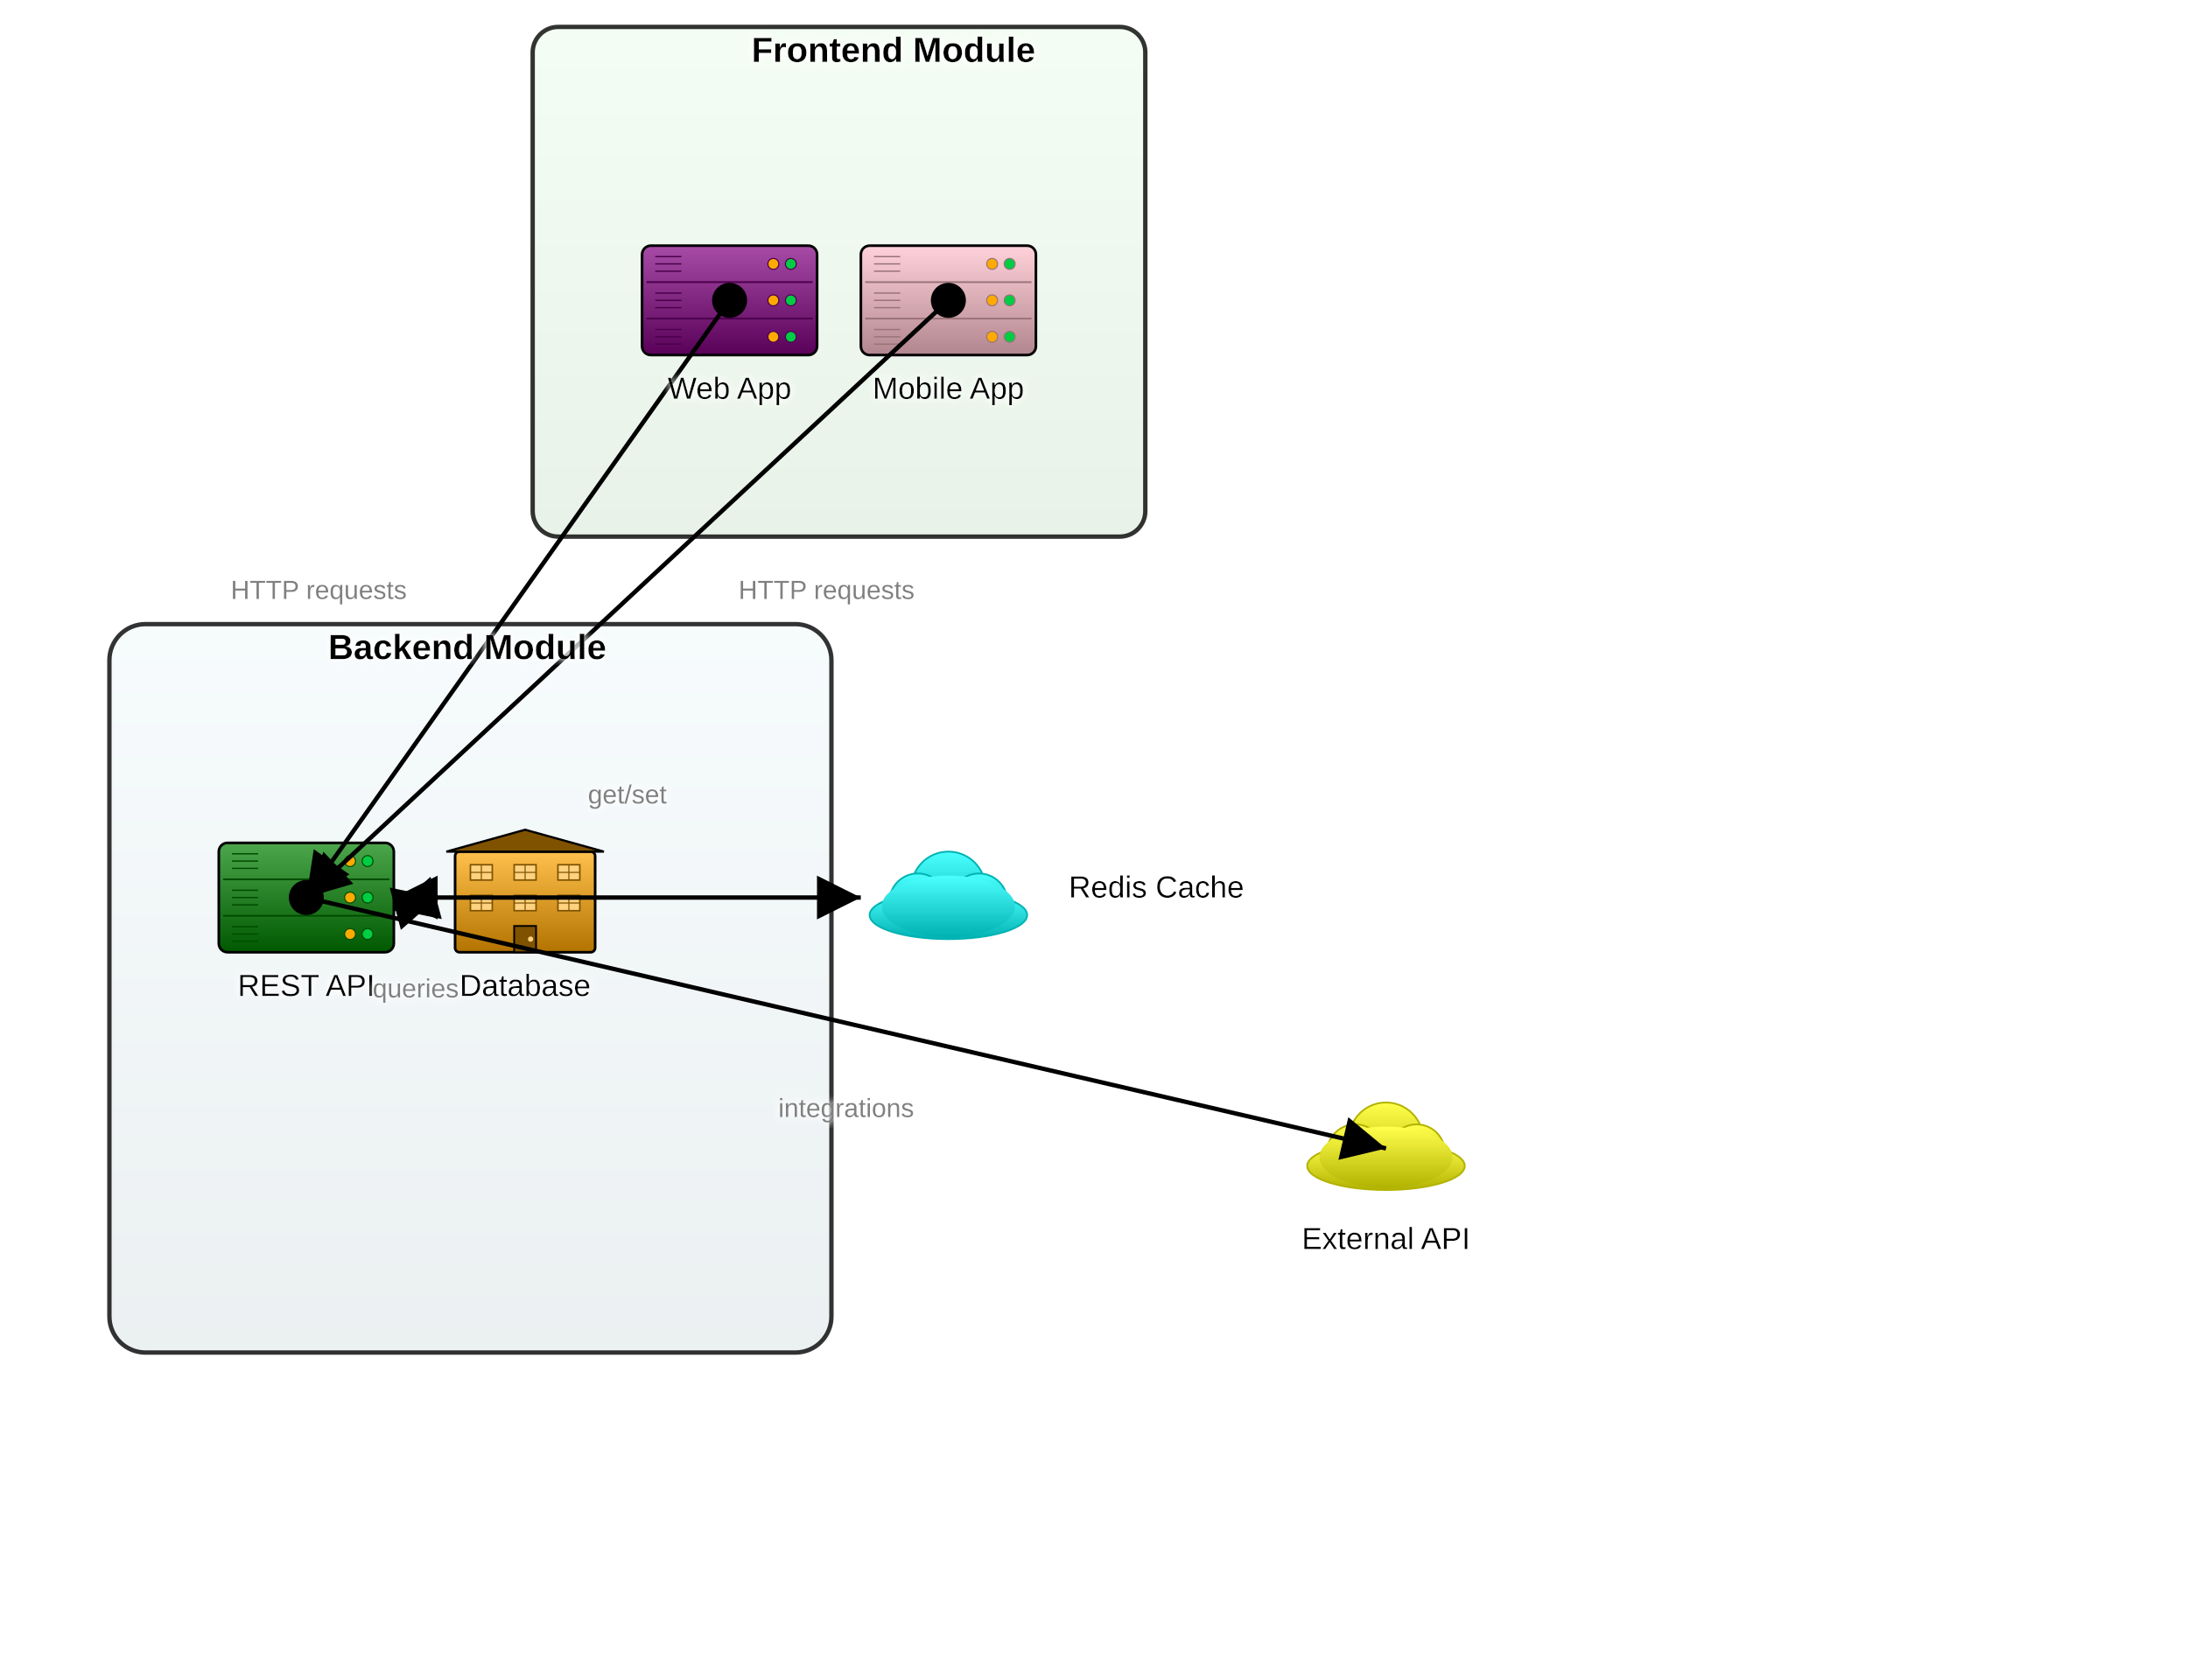
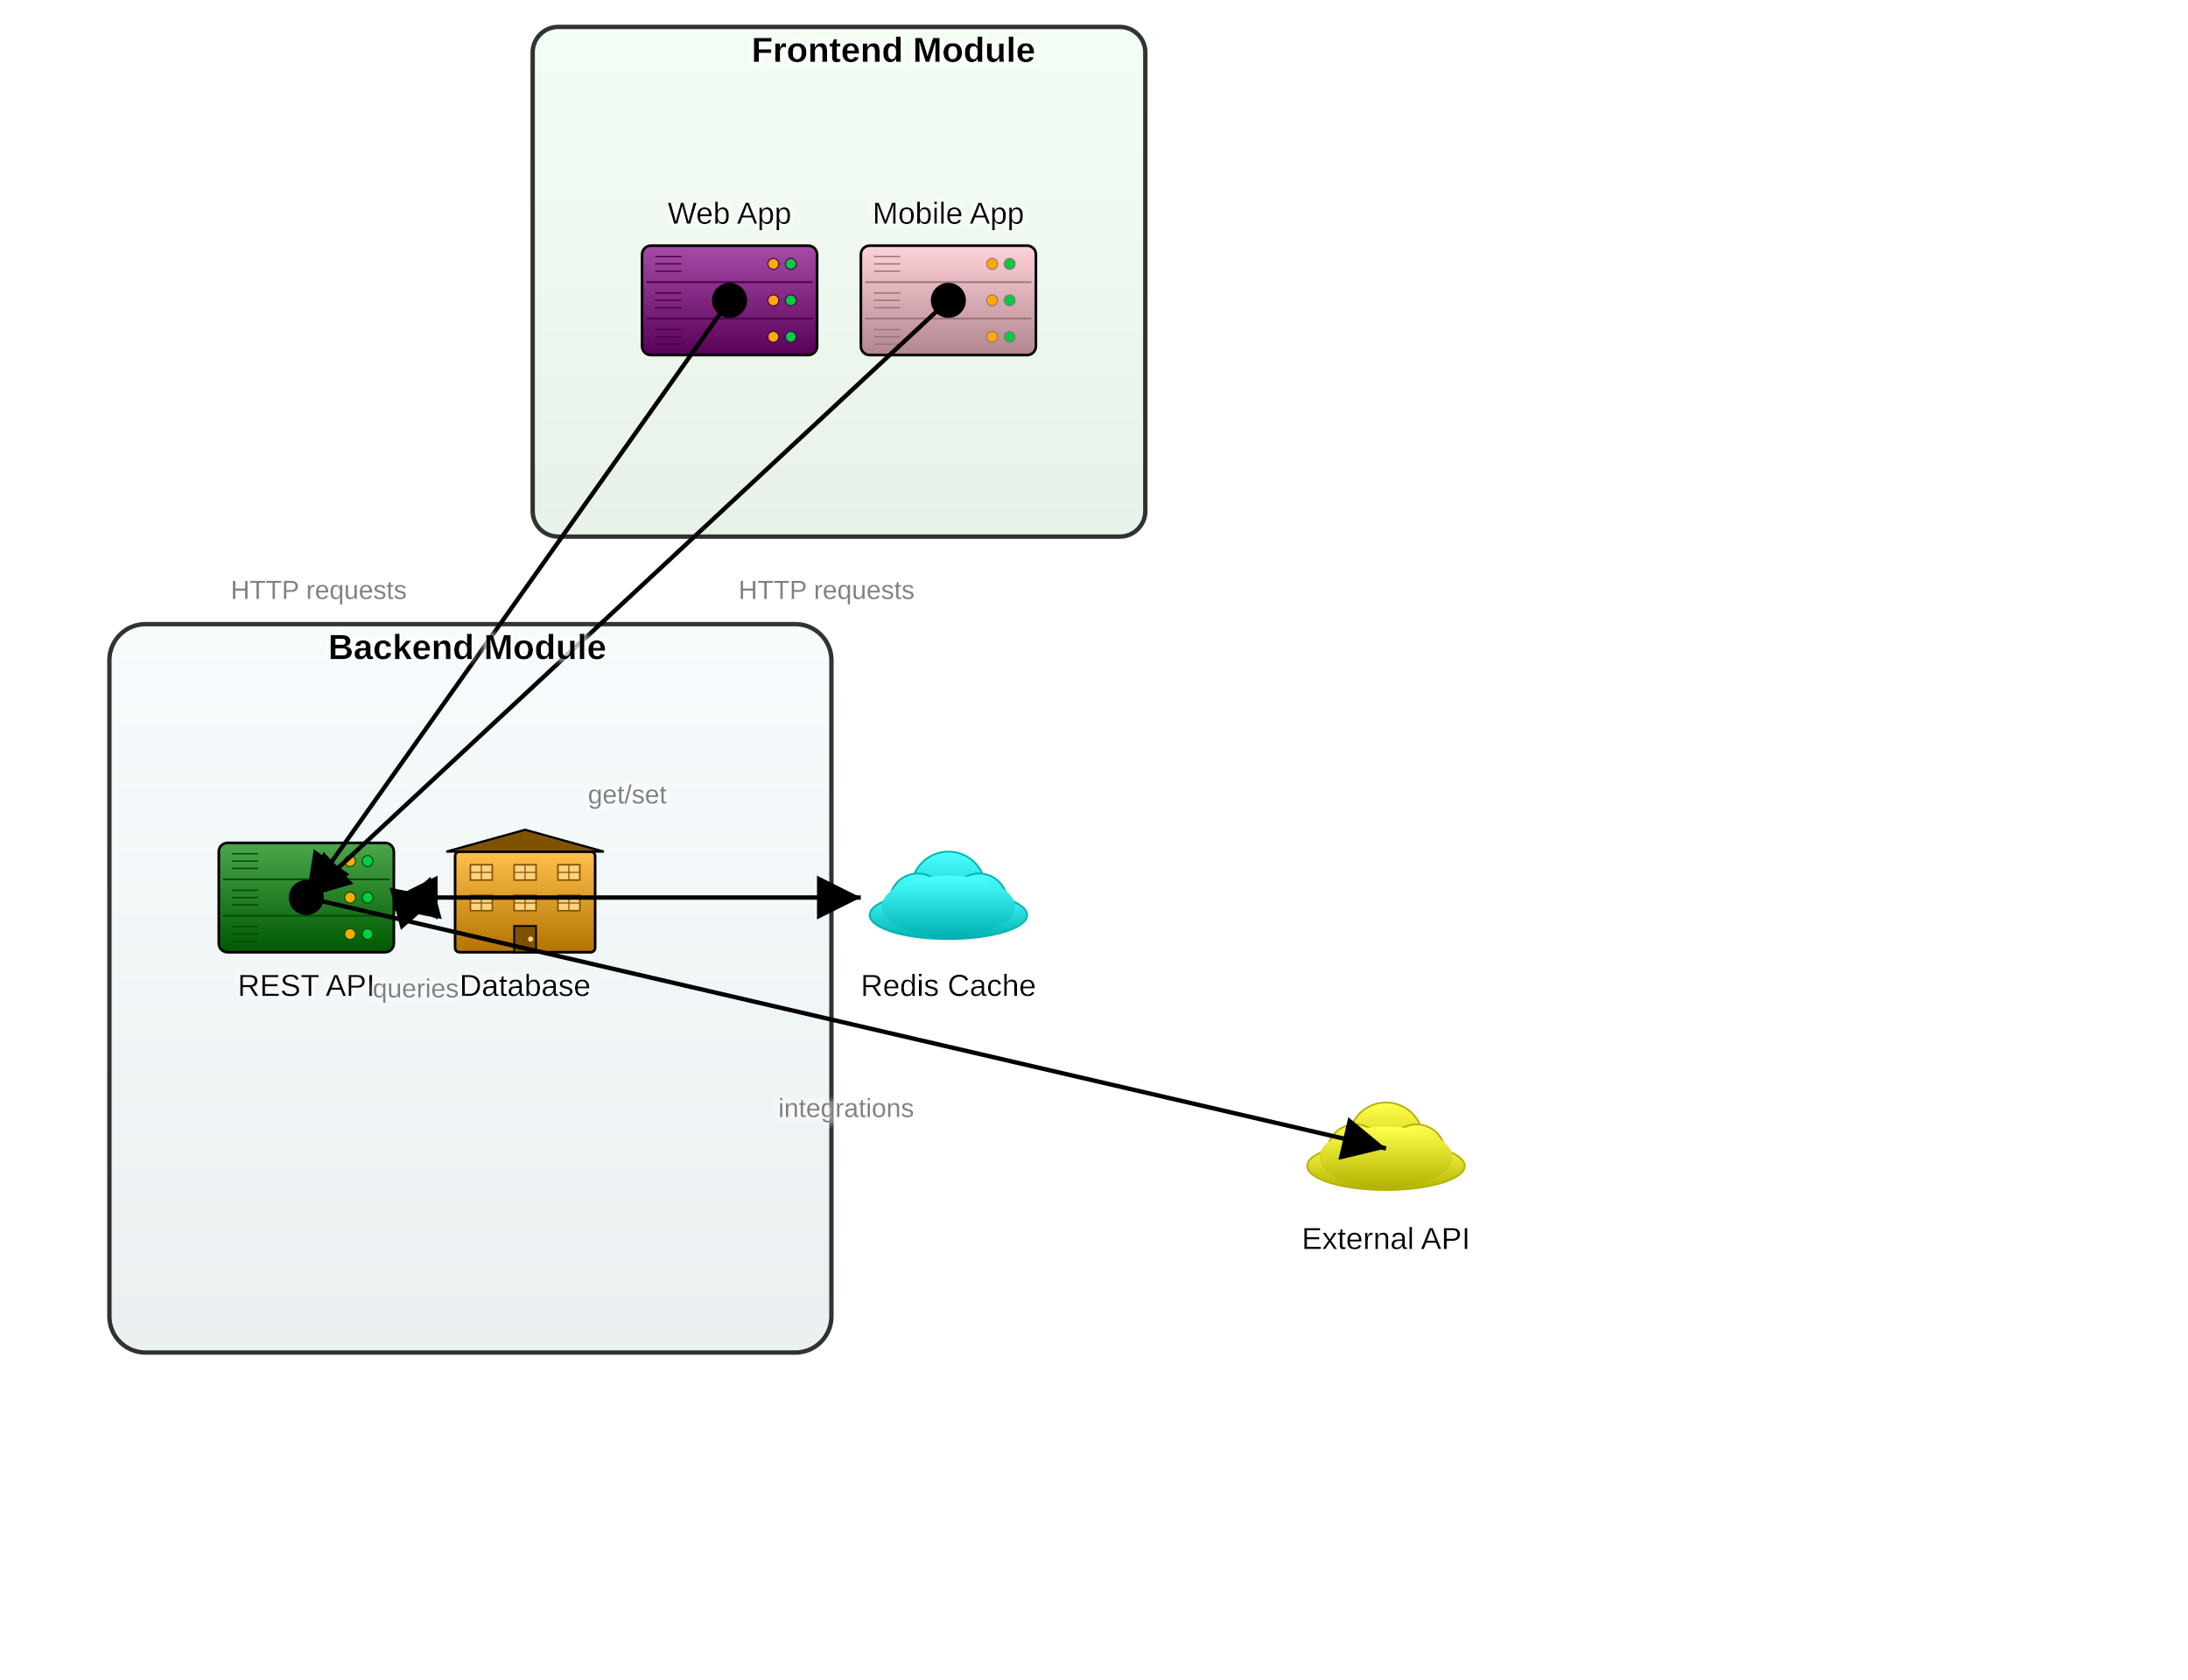
<svg xmlns="http://www.w3.org/2000/svg" baseProfile="full" height="768" version="1.1" viewBox="0,0,1000,768" width="1000">
  <defs>
    <filter height="140%" id="text-glow" width="140%" x="-20%" y="-20%">
      <feGaussianBlur in="SourceGraphic" result="blur" stdDeviation="2" />
      <feFlood flood-color="white" flood-opacity="1" result="color" />
      <feComposite in="color" in2="blur" operator="in" result="shadow" />
      <feMerge>
        <feMergeNode in="shadow" />
        <feMergeNode in="shadow" />
        <feMergeNode in="SourceGraphic" />
      </feMerge>
    </filter>
    <marker id="arrow-end" markerHeight="10" markerWidth="10" orient="auto" refX="10" refY="5">
      <path d="M 0 0 L 10 5 L 0 10 z" fill="black" />
    </marker>
    <marker id="arrow-start" markerHeight="10" markerWidth="10" orient="auto" refX="0" refY="5">
      <path d="M 10 0 L 0 5 L 10 10 z" fill="black" />
    </marker>
    <marker id="circle-start" markerHeight="10" markerWidth="10" orient="auto" refX="5" refY="5">
      <circle cx="5" cy="5" fill="black" r="4" />
    </marker>
    <marker id="circle-end" markerHeight="10" markerWidth="10" orient="auto" refX="5" refY="5">
      <circle cx="5" cy="5" fill="black" r="4" />
    </marker>
    <linearGradient id="gradient-backend-module" x1="0%" x2="0%" y1="0%" y2="100%">
      <stop offset="0%" stop-color="#c5e3ed" />
      <stop offset="100%" stop-color="#7997a1" />
    </linearGradient>
    <linearGradient id="gradient-frontend-module" x1="0%" x2="0%" y1="0%" y2="100%">
      <stop offset="0%" stop-color="#b1f3b1" />
      <stop offset="100%" stop-color="#64a664" />
    </linearGradient>
    <linearGradient id="gradient-api" x1="0%" x2="0%" y1="0%" y2="100%">
      <stop offset="0%" stop-color="#4ca64c" />
      <stop offset="100%" stop-color="#005900" />
    </linearGradient>
    <linearGradient id="gradient-db" x1="0%" x2="0%" y1="0%" y2="100%">
      <stop offset="0%" stop-color="#ffc04c" />
      <stop offset="100%" stop-color="#b27300" />
    </linearGradient>
    <linearGradient id="gradient-cache" x1="0%" x2="0%" y1="0%" y2="100%">
      <stop offset="0%" stop-color="#4cffff" />
      <stop offset="100%" stop-color="#00b2b2" />
    </linearGradient>
    <linearGradient id="gradient-webapp" x1="0%" x2="0%" y1="0%" y2="100%">
      <stop offset="0%" stop-color="#a64ca6" />
      <stop offset="100%" stop-color="#590059" />
    </linearGradient>
    <linearGradient id="gradient-mobile" x1="0%" x2="0%" y1="0%" y2="100%">
      <stop offset="0%" stop-color="#ffd2da" />
      <stop offset="100%" stop-color="#b2868e" />
    </linearGradient>
    <linearGradient id="gradient-external-service" x1="0%" x2="0%" y1="0%" y2="100%">
      <stop offset="0%" stop-color="#ffff4c" />
      <stop offset="100%" stop-color="#b2b200" />
    </linearGradient>
  </defs>
  <rect fill="url(#gradient-backend-module)" fill-opacity="0.15" height="333.0" rx="16.5" ry="16.5" stroke="black" stroke-opacity="0.8" stroke-width="2" width="330.0" x="50.0" y="285.308" />
  <rect fill="url(#gradient-frontend-module)" fill-opacity="0.15" height="233.0" rx="11.65" ry="11.65" stroke="black" stroke-opacity="0.8" stroke-width="2" width="280.0" x="243.45" y="12.308" />
  <g id="api">
    <rect fill="url(#gradient-api)" height="50" rx="4" ry="4" stroke="black" stroke-width="1.2" width="80" x="100.0" y="385.308" />
    <line stroke="#004c00" stroke-width="0.8" x1="102.0" x2="178.0" y1="401.974" y2="401.974" />
    <line stroke="#004c00" stroke-width="0.8" x1="102.0" x2="178.0" y1="418.641" y2="418.641" />
    <circle cx="168.0" cy="393.641" fill="#00cc44" r="2.5" stroke="#004c00" stroke-width="0.5" />
    <circle cx="160.0" cy="393.641" fill="#ffaa00" r="2.5" stroke="#004c00" stroke-width="0.5" />
    <circle cx="168.0" cy="410.308" fill="#00cc44" r="2.5" stroke="#004c00" stroke-width="0.5" />
    <circle cx="160.0" cy="410.308" fill="#ffaa00" r="2.5" stroke="#004c00" stroke-width="0.5" />
    <circle cx="168.0" cy="426.974" fill="#00cc44" r="2.5" stroke="#004c00" stroke-width="0.5" />
    <circle cx="160.0" cy="426.974" fill="#ffaa00" r="2.5" stroke="#004c00" stroke-width="0.5" />
    <line stroke="#004c00" stroke-width="0.6" x1="106.0" x2="118.0" y1="390.308" y2="390.308" />
    <line stroke="#004c00" stroke-width="0.6" x1="106.0" x2="118.0" y1="393.641" y2="393.641" />
    <line stroke="#004c00" stroke-width="0.6" x1="106.0" x2="118.0" y1="396.974" y2="396.974" />
    <line stroke="#004c00" stroke-width="0.6" x1="106.0" x2="118.0" y1="406.974" y2="406.974" />
    <line stroke="#004c00" stroke-width="0.6" x1="106.0" x2="118.0" y1="410.308" y2="410.308" />
    <line stroke="#004c00" stroke-width="0.6" x1="106.0" x2="118.0" y1="413.641" y2="413.641" />
    <line stroke="#004c00" stroke-width="0.6" x1="106.0" x2="118.0" y1="423.641" y2="423.641" />
    <line stroke="#004c00" stroke-width="0.6" x1="106.0" x2="118.0" y1="426.974" y2="426.974" />
    <line stroke="#004c00" stroke-width="0.6" x1="106.0" x2="118.0" y1="430.308" y2="430.308" />
  </g>
  <g id="db">
    <rect fill="url(#gradient-db)" height="46" rx="2" ry="2" stroke="black" stroke-width="1.2" width="64" x="208.0" y="389.308" />
    <polygon fill="#7f5200" points="204.0,389.308 240.0,379.308 276.0,389.308" stroke="black" stroke-width="1.0" />
    <rect fill="#ffd27f" height="7" stroke="#7f5200" stroke-width="0.7" width="10" x="215.0" y="395.308" />
    <line stroke="#7f5200" stroke-width="0.5" x1="220.0" x2="220.0" y1="395.308" y2="402.308" />
    <line stroke="#7f5200" stroke-width="0.5" x1="215.0" x2="225.0" y1="398.808" y2="398.808" />
    <rect fill="#ffd27f" height="7" stroke="#7f5200" stroke-width="0.7" width="10" x="235.0" y="395.308" />
    <line stroke="#7f5200" stroke-width="0.5" x1="240.0" x2="240.0" y1="395.308" y2="402.308" />
    <line stroke="#7f5200" stroke-width="0.5" x1="235.0" x2="245.0" y1="398.808" y2="398.808" />
    <rect fill="#ffd27f" height="7" stroke="#7f5200" stroke-width="0.7" width="10" x="255.0" y="395.308" />
    <line stroke="#7f5200" stroke-width="0.5" x1="260.0" x2="260.0" y1="395.308" y2="402.308" />
    <line stroke="#7f5200" stroke-width="0.5" x1="255.0" x2="265.0" y1="398.808" y2="398.808" />
    <rect fill="#ffd27f" height="7" stroke="#7f5200" stroke-width="0.7" width="10" x="215.0" y="409.308" />
    <line stroke="#7f5200" stroke-width="0.5" x1="220.0" x2="220.0" y1="409.308" y2="416.308" />
    <line stroke="#7f5200" stroke-width="0.5" x1="215.0" x2="225.0" y1="412.808" y2="412.808" />
    <rect fill="#ffd27f" height="7" stroke="#7f5200" stroke-width="0.7" width="10" x="235.0" y="409.308" />
    <line stroke="#7f5200" stroke-width="0.5" x1="240.0" x2="240.0" y1="409.308" y2="416.308" />
    <line stroke="#7f5200" stroke-width="0.5" x1="235.0" x2="245.0" y1="412.808" y2="412.808" />
    <rect fill="#ffd27f" height="7" stroke="#7f5200" stroke-width="0.7" width="10" x="255.0" y="409.308" />
    <line stroke="#7f5200" stroke-width="0.5" x1="260.0" x2="260.0" y1="409.308" y2="416.308" />
    <line stroke="#7f5200" stroke-width="0.5" x1="255.0" x2="265.0" y1="412.808" y2="412.808" />
    <rect fill="#7f5200" height="12" stroke="black" stroke-width="0.8" width="10" x="235.0" y="423.308" />
    <circle cx="242.5" cy="429.308" fill="#ffd27f" r="1.2" />
  </g>
  <g id="cache">
    <ellipse cx="433.45" cy="418.308" fill="url(#gradient-cache)" rx="36.0" ry="11.0" stroke="#00b2b2" stroke-width="0.8" />
    <circle cx="433.45" cy="406.308" fill="url(#gradient-cache)" r="17.0" stroke="#00b2b2" stroke-width="0.8" />
    <circle cx="419.45" cy="412.308" fill="url(#gradient-cache)" r="13.0" stroke="#00b2b2" stroke-width="0.8" />
    <circle cx="447.45" cy="412.308" fill="url(#gradient-cache)" r="13.0" stroke="#00b2b2" stroke-width="0.8" />
    <ellipse cx="433.45" cy="414.308" fill="url(#gradient-cache)" rx="30.4" ry="14" stroke="none" />
  </g>
  <g id="webapp">
    <rect fill="url(#gradient-webapp)" height="50" rx="4" ry="4" stroke="black" stroke-width="1.2" width="80" x="293.45" y="112.308" />
    <line stroke="#4c004c" stroke-width="0.8" x1="295.45" x2="371.45" y1="128.974" y2="128.974" />
    <line stroke="#4c004c" stroke-width="0.8" x1="295.45" x2="371.45" y1="145.641" y2="145.641" />
    <circle cx="361.45" cy="120.641" fill="#00cc44" r="2.5" stroke="#4c004c" stroke-width="0.5" />
    <circle cx="353.45" cy="120.641" fill="#ffaa00" r="2.5" stroke="#4c004c" stroke-width="0.5" />
    <circle cx="361.45" cy="137.308" fill="#00cc44" r="2.5" stroke="#4c004c" stroke-width="0.5" />
    <circle cx="353.45" cy="137.308" fill="#ffaa00" r="2.5" stroke="#4c004c" stroke-width="0.5" />
    <circle cx="361.45" cy="153.974" fill="#00cc44" r="2.5" stroke="#4c004c" stroke-width="0.5" />
    <circle cx="353.45" cy="153.974" fill="#ffaa00" r="2.5" stroke="#4c004c" stroke-width="0.5" />
    <line stroke="#4c004c" stroke-width="0.6" x1="299.45" x2="311.45" y1="117.308" y2="117.308" />
    <line stroke="#4c004c" stroke-width="0.6" x1="299.45" x2="311.45" y1="120.641" y2="120.641" />
    <line stroke="#4c004c" stroke-width="0.6" x1="299.45" x2="311.45" y1="123.974" y2="123.974" />
    <line stroke="#4c004c" stroke-width="0.6" x1="299.45" x2="311.45" y1="133.974" y2="133.974" />
    <line stroke="#4c004c" stroke-width="0.6" x1="299.45" x2="311.45" y1="137.308" y2="137.308" />
    <line stroke="#4c004c" stroke-width="0.6" x1="299.45" x2="311.45" y1="140.641" y2="140.641" />
    <line stroke="#4c004c" stroke-width="0.6" x1="299.45" x2="311.45" y1="150.641" y2="150.641" />
    <line stroke="#4c004c" stroke-width="0.6" x1="299.45" x2="311.45" y1="153.974" y2="153.974" />
    <line stroke="#4c004c" stroke-width="0.6" x1="299.45" x2="311.45" y1="157.308" y2="157.308" />
  </g>
  <g id="mobile">
    <rect fill="url(#gradient-mobile)" height="50" rx="4" ry="4" stroke="black" stroke-width="1.2" width="80" x="393.45" y="112.308" />
    <line stroke="#997379" stroke-width="0.8" x1="395.45" x2="471.45" y1="128.974" y2="128.974" />
    <line stroke="#997379" stroke-width="0.8" x1="395.45" x2="471.45" y1="145.641" y2="145.641" />
    <circle cx="461.45" cy="120.641" fill="#00cc44" r="2.5" stroke="#997379" stroke-width="0.5" />
    <circle cx="453.45" cy="120.641" fill="#ffaa00" r="2.5" stroke="#997379" stroke-width="0.5" />
    <circle cx="461.45" cy="137.308" fill="#00cc44" r="2.5" stroke="#997379" stroke-width="0.5" />
    <circle cx="453.45" cy="137.308" fill="#ffaa00" r="2.5" stroke="#997379" stroke-width="0.5" />
    <circle cx="461.45" cy="153.974" fill="#00cc44" r="2.5" stroke="#997379" stroke-width="0.5" />
    <circle cx="453.45" cy="153.974" fill="#ffaa00" r="2.5" stroke="#997379" stroke-width="0.5" />
    <line stroke="#997379" stroke-width="0.6" x1="399.45" x2="411.45" y1="117.308" y2="117.308" />
    <line stroke="#997379" stroke-width="0.6" x1="399.45" x2="411.45" y1="120.641" y2="120.641" />
    <line stroke="#997379" stroke-width="0.6" x1="399.45" x2="411.45" y1="123.974" y2="123.974" />
    <line stroke="#997379" stroke-width="0.6" x1="399.45" x2="411.45" y1="133.974" y2="133.974" />
    <line stroke="#997379" stroke-width="0.6" x1="399.45" x2="411.45" y1="137.308" y2="137.308" />
    <line stroke="#997379" stroke-width="0.6" x1="399.45" x2="411.45" y1="140.641" y2="140.641" />
    <line stroke="#997379" stroke-width="0.6" x1="399.45" x2="411.45" y1="150.641" y2="150.641" />
    <line stroke="#997379" stroke-width="0.6" x1="399.45" x2="411.45" y1="153.974" y2="153.974" />
    <line stroke="#997379" stroke-width="0.6" x1="399.45" x2="411.45" y1="157.308" y2="157.308" />
  </g>
  <g id="external-service">
    <ellipse cx="633.45" cy="533.0" fill="url(#gradient-external-service)" rx="36.0" ry="11.0" stroke="#b2b200" stroke-width="0.8" />
    <circle cx="633.45" cy="521.0" fill="url(#gradient-external-service)" r="17.0" stroke="#b2b200" stroke-width="0.8" />
    <circle cx="619.45" cy="527.0" fill="url(#gradient-external-service)" r="13.0" stroke="#b2b200" stroke-width="0.8" />
    <circle cx="647.45" cy="527.0" fill="url(#gradient-external-service)" r="13.0" stroke="#b2b200" stroke-width="0.8" />
    <ellipse cx="633.45" cy="529.0" fill="url(#gradient-external-service)" rx="30.4" ry="14" stroke="none" />
  </g>
  <line marker-end="url(#arrow-end)" marker-start="url(#arrow-start)" stroke="black" stroke-width="2" x1="180.0" x2="200.0" y1="415.6" y2="410.3" />
  <line marker-end="url(#arrow-end)" marker-start="url(#arrow-start)" stroke="black" stroke-width="2" x1="180.0" x2="393.4" y1="410.3" y2="410.3" />
  <polyline fill="none" marker-end="url(#arrow-end)" marker-start="url(#circle-start)" points="333.45,137.308 140.0,410.308" stroke="black" stroke-width="2" />
  <polyline fill="none" marker-end="url(#arrow-end)" marker-start="url(#circle-start)" points="433.45,137.308 140.0,410.308" stroke="black" stroke-width="2" />
  <polyline fill="none" marker-end="url(#arrow-end)" marker-start="url(#circle-start)" points="140.0,410.308 633.45,525.0" stroke="black" stroke-width="2" />
  <text fill="black" filter="url(#text-glow)" font-family="Arial, sans-serif" font-size="14px" text-anchor="middle" x="140.0" y="455.308">REST API</text>
  <text fill="black" filter="url(#text-glow)" font-family="Arial, sans-serif" font-size="14px" text-anchor="middle" x="240.0" y="455.308">Database</text>
-   <text fill="black" filter="url(#text-glow)" font-family="Arial, sans-serif" font-size="14px" text-anchor="start" x="488.45" y="410.308">Redis Cache</text>
-   <text fill="black" filter="url(#text-glow)" font-family="Arial, sans-serif" font-size="14px" text-anchor="middle" x="333.45" y="182.308">Web App</text>
-   <text fill="black" filter="url(#text-glow)" font-family="Arial, sans-serif" font-size="14px" text-anchor="middle" x="433.45" y="182.308">Mobile App</text>
+   <text fill="black" filter="url(#text-glow)" font-family="Arial, sans-serif" font-size="14px" text-anchor="middle" x="433.45" y="455.308">Redis Cache</text>
+   <text fill="black" filter="url(#text-glow)" font-family="Arial, sans-serif" font-size="14px" text-anchor="middle" x="333.45" y="102.308">Web App</text>
+   <text fill="black" filter="url(#text-glow)" font-family="Arial, sans-serif" font-size="14px" text-anchor="middle" x="433.45" y="102.308">Mobile App</text>
  <text fill="black" filter="url(#text-glow)" font-family="Arial, sans-serif" font-size="14px" text-anchor="middle" x="633.45" y="571.0">External API</text>
  <text fill="gray" filter="url(#text-glow)" font-family="Arial, sans-serif" font-size="12px" text-anchor="middle" x="190.0" y="455.95">queries</text>
  <text fill="gray" filter="url(#text-glow)" font-family="Arial, sans-serif" font-size="12px" text-anchor="middle" x="286.7" y="367.3">get/set</text>
  <text fill="gray" filter="url(#text-glow)" font-family="Arial, sans-serif" font-size="12px" text-anchor="end" x="185.925" y="273.808">HTTP requests</text>
  <text fill="gray" filter="url(#text-glow)" font-family="Arial, sans-serif" font-size="12px" text-anchor="start" x="337.525" y="273.808">HTTP requests</text>
  <text fill="gray" filter="url(#text-glow)" font-family="Arial, sans-serif" font-size="12px" text-anchor="middle" x="386.725" y="510.654">integrations</text>
  <text fill="black" filter="url(#text-glow)" font-family="Arial, sans-serif" font-size="16px" font-weight="bold" text-anchor="start" x="150.0" y="301.308">Backend Module</text>
  <text fill="black" filter="url(#text-glow)" font-family="Arial, sans-serif" font-size="16px" font-weight="bold" text-anchor="start" x="343.45" y="28.308">Frontend Module</text>
</svg>
